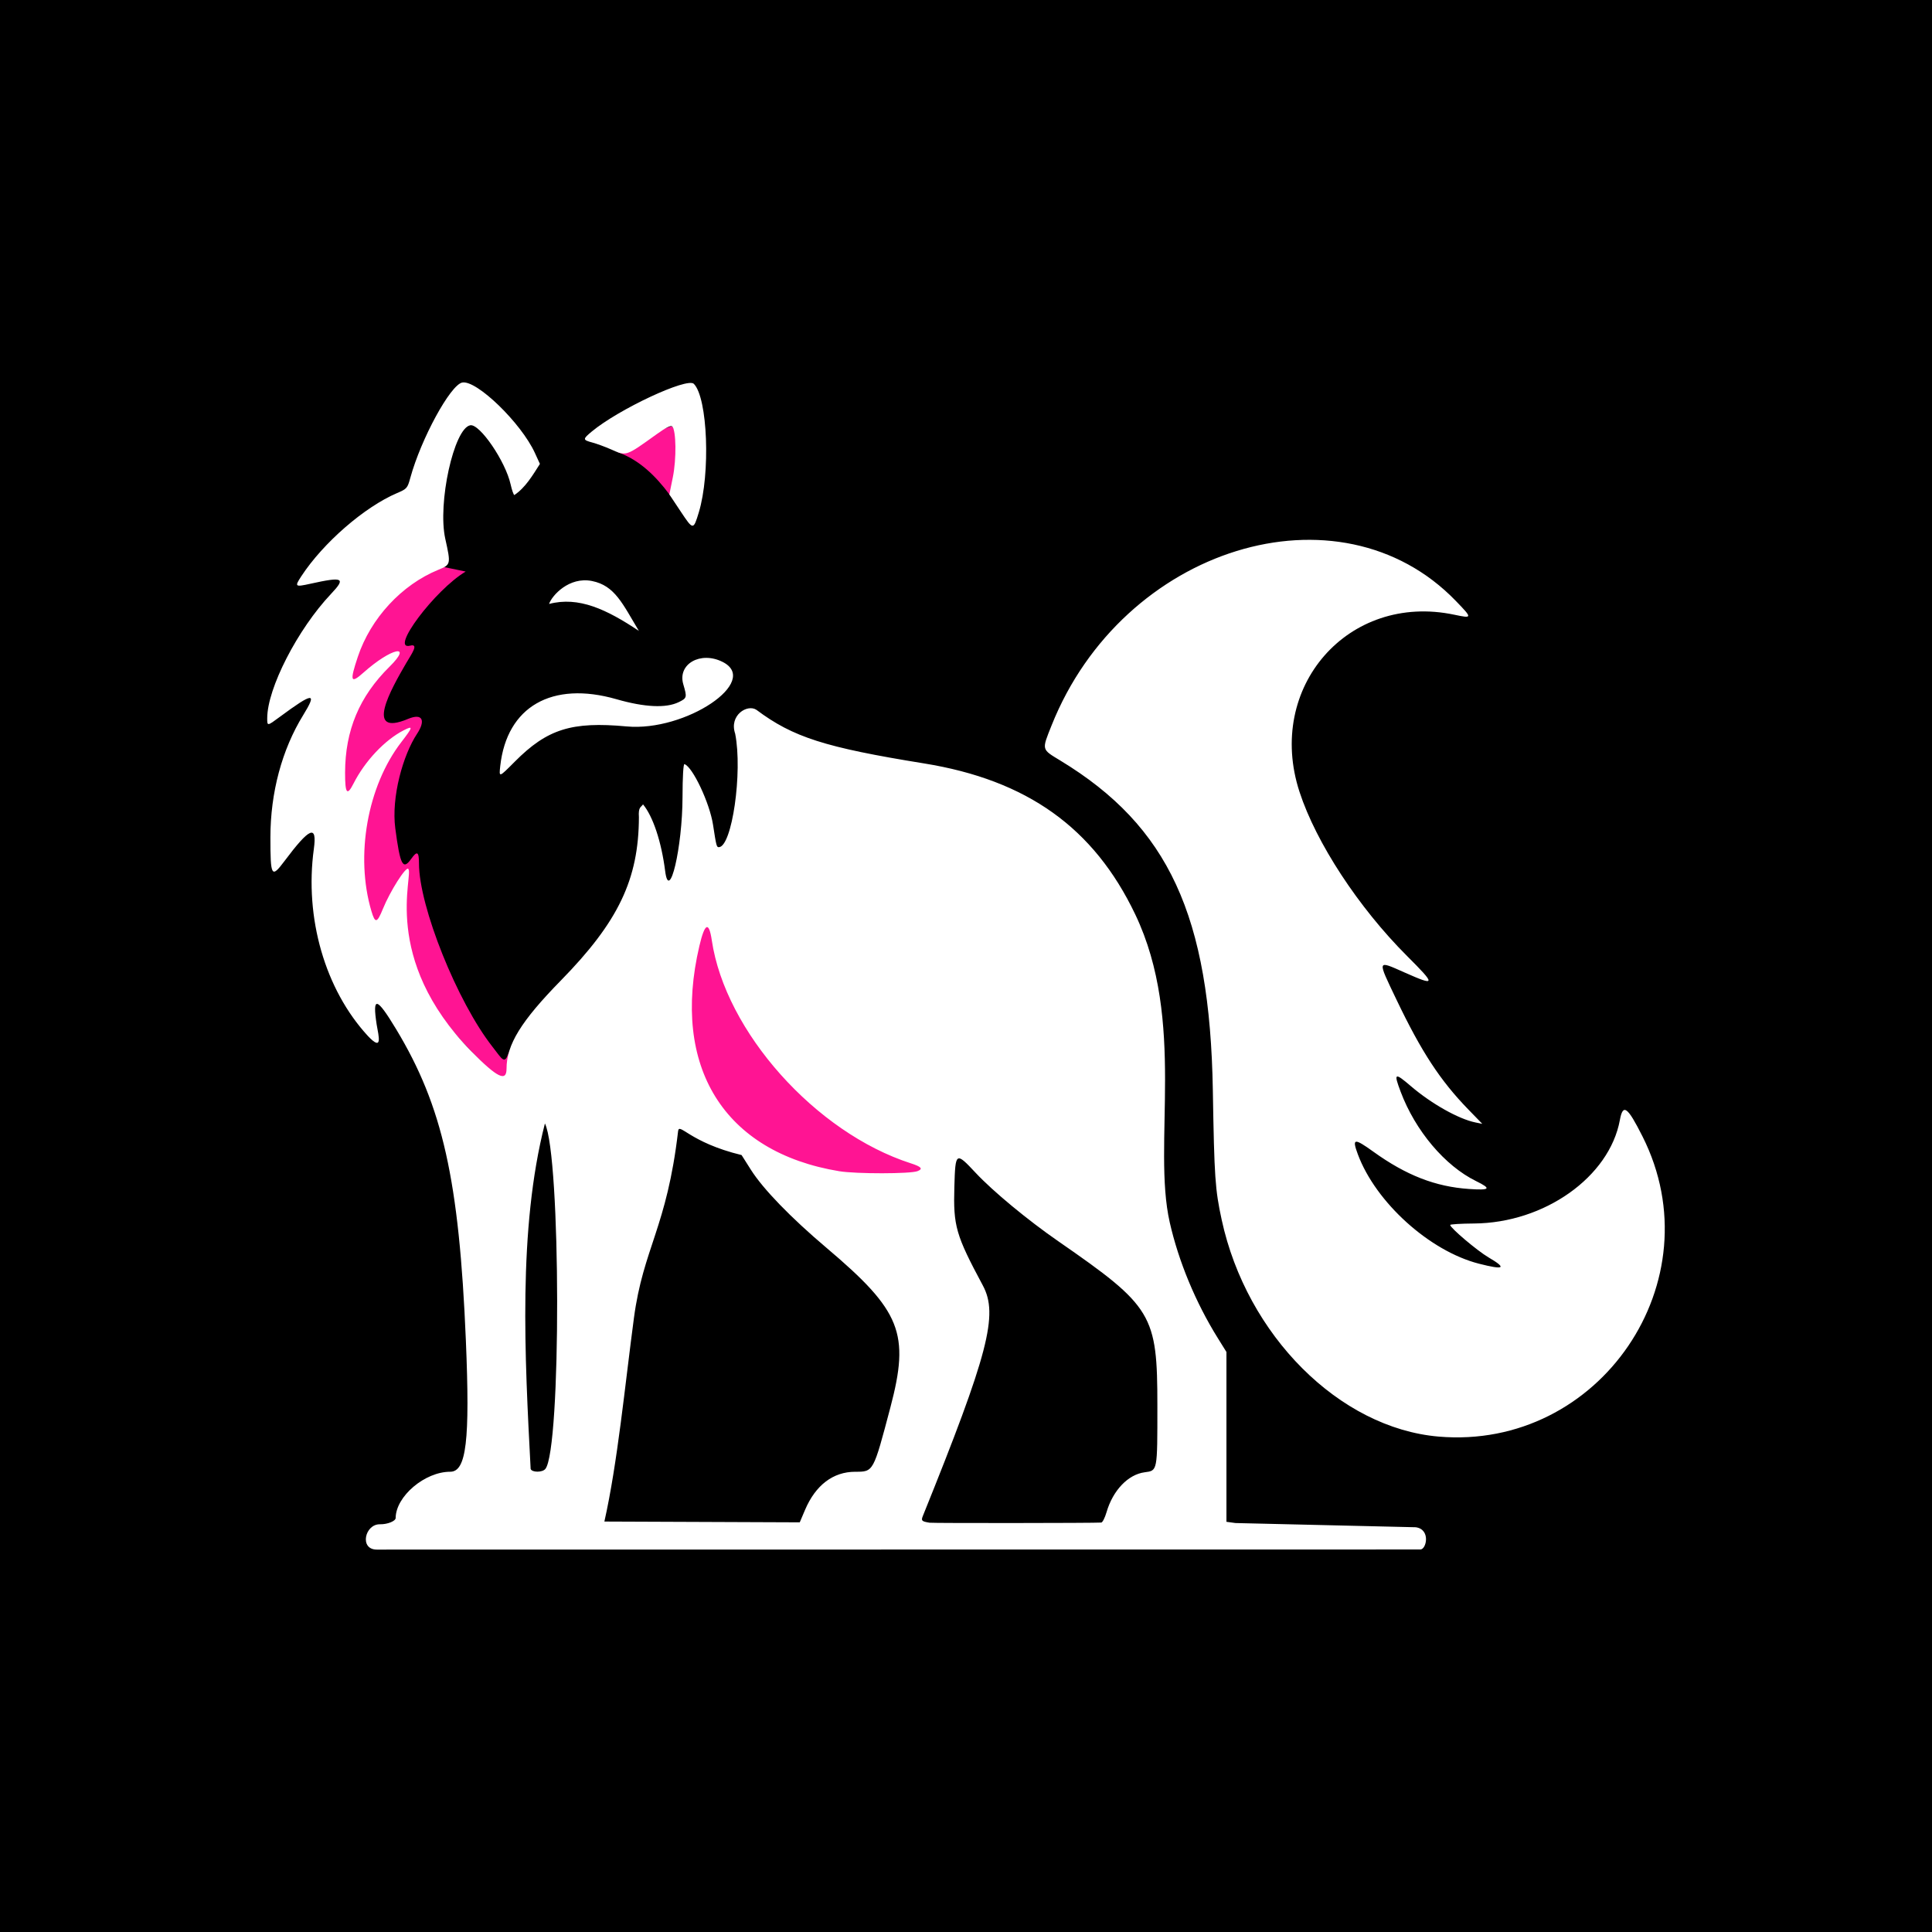
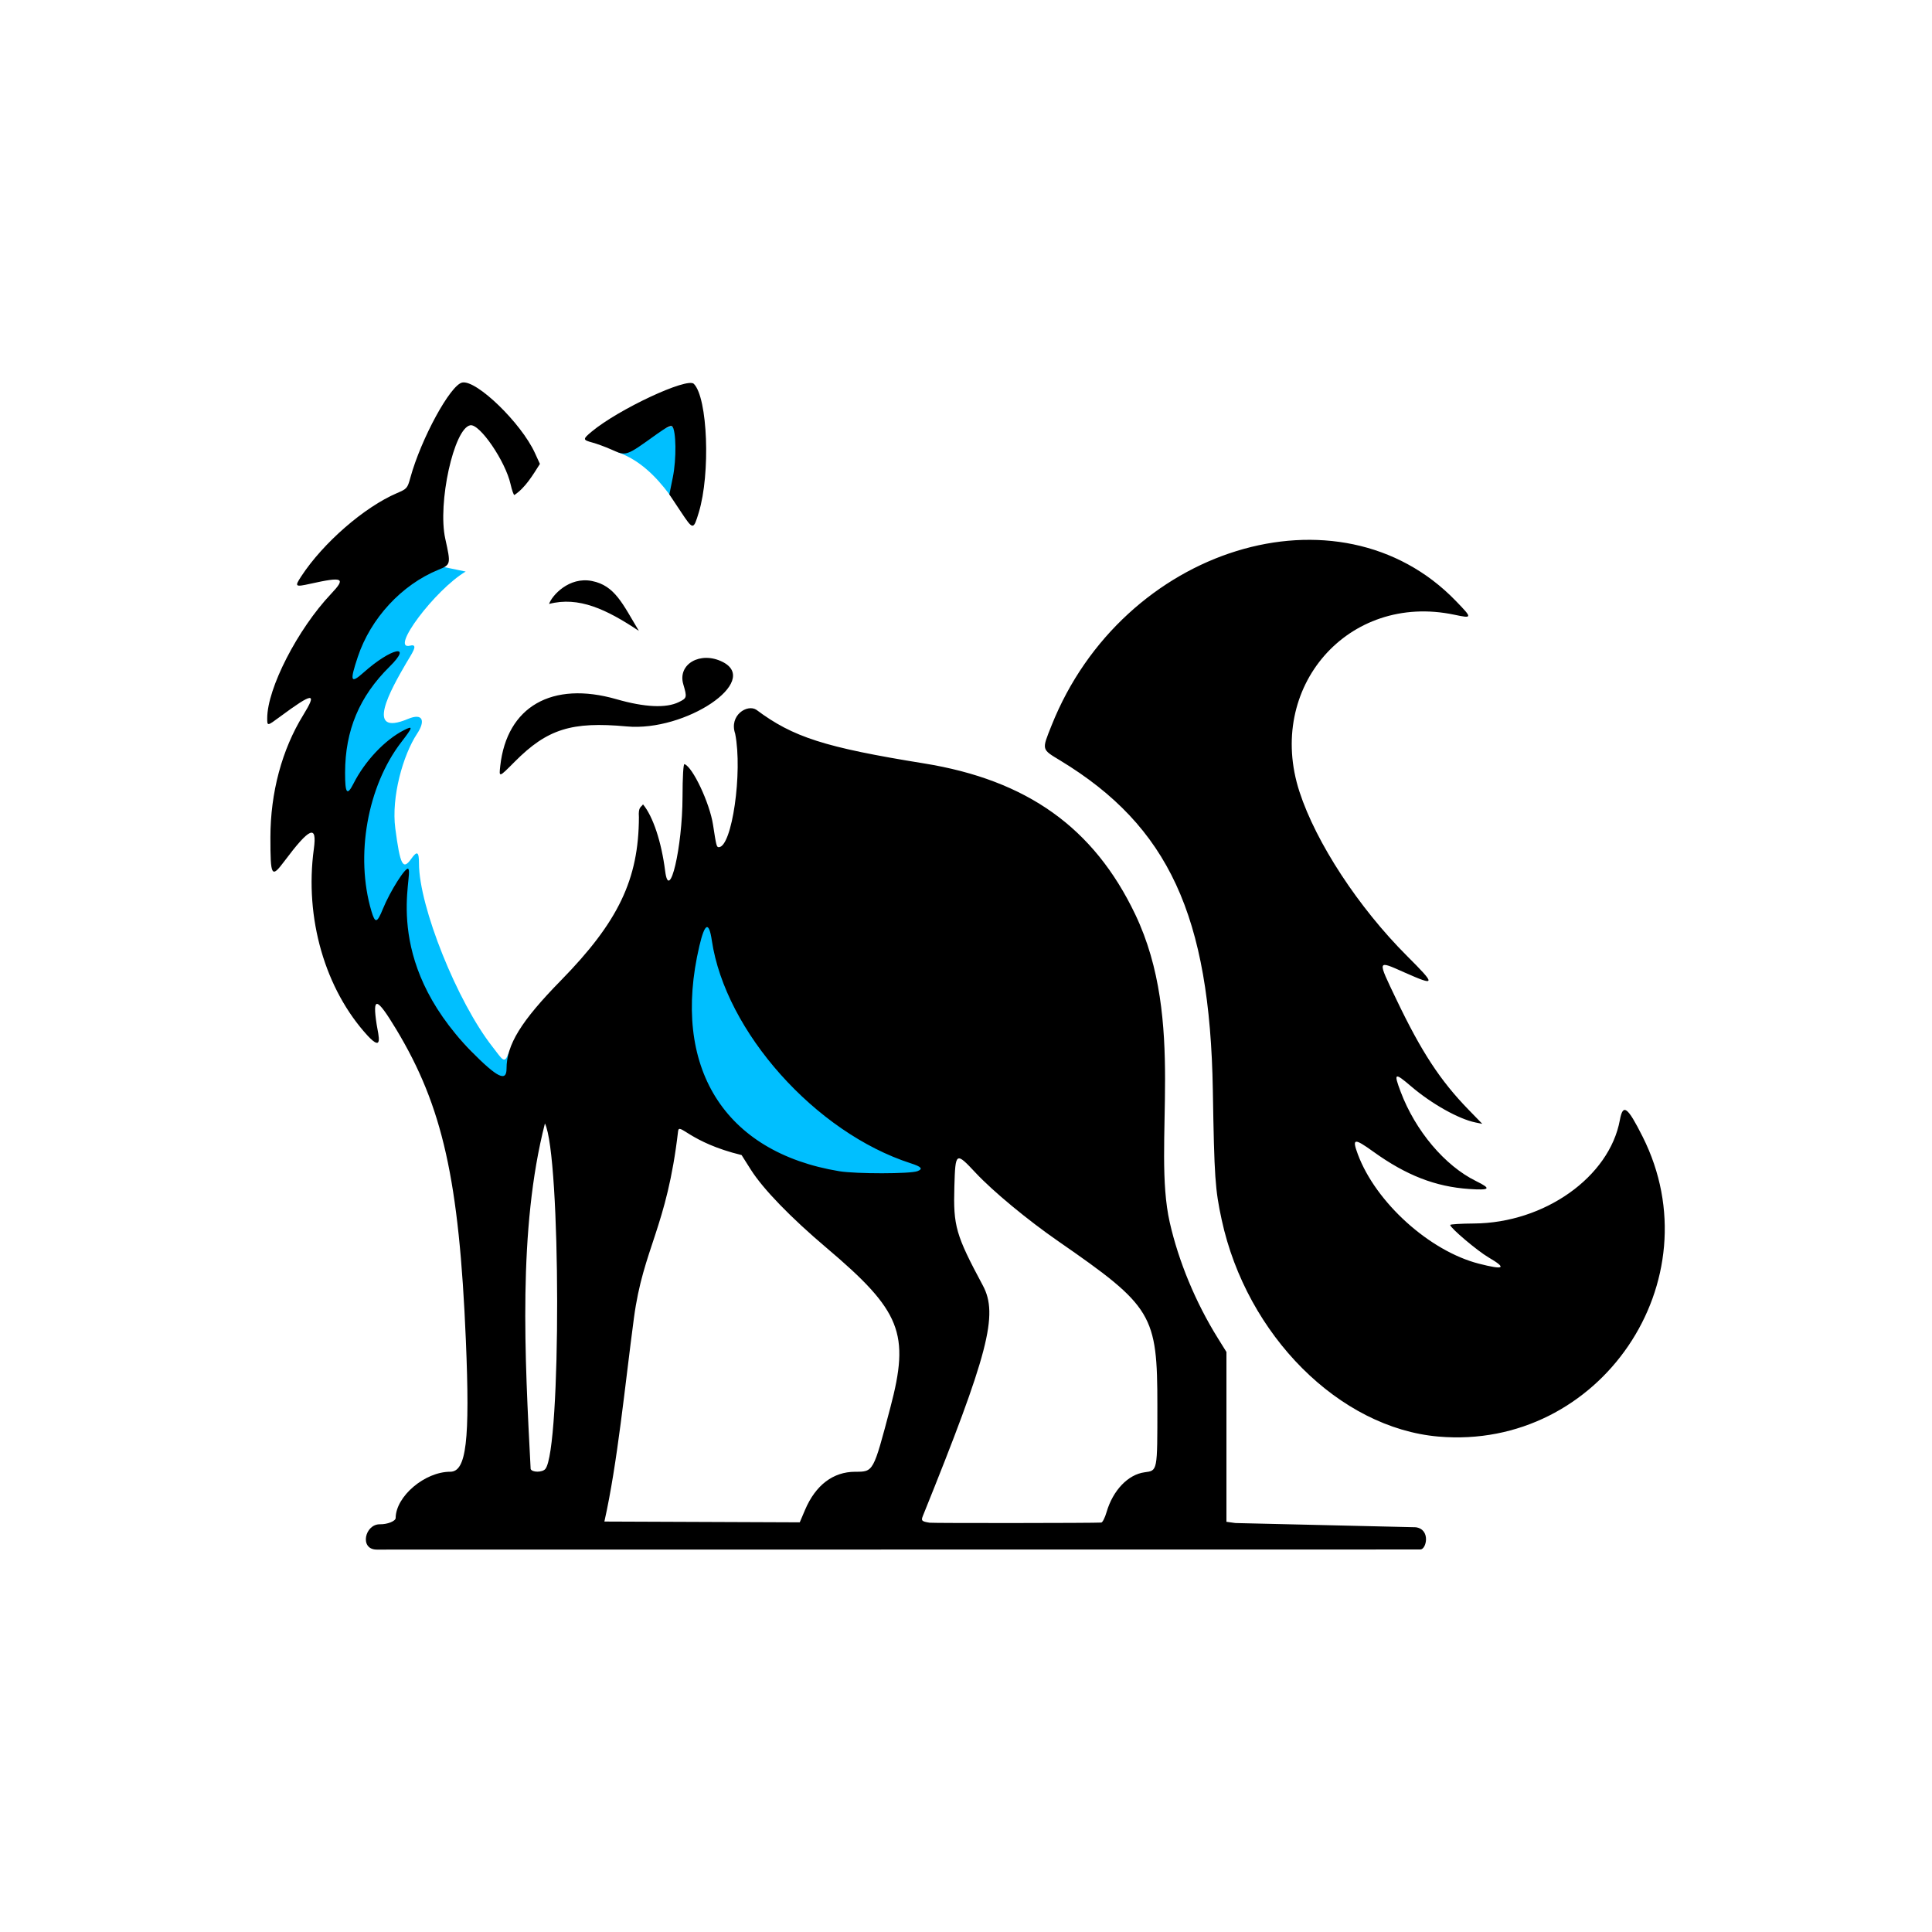
<svg xmlns="http://www.w3.org/2000/svg" version="1.1" id="svg1" width="1024px" height="1024px" viewBox="0 0 1024 1024">
  <defs id="defs1" />
  <g id="g1">
-     <rect style="fill:#000000;fill-opacity:1;fill-rule:evenodd;stroke:#d90076;stroke-width:0;stroke-linejoin:round;stroke-dashoffset:799.37;paint-order:fill markers stroke" id="rect4" width="1024" height="1024" x="0" y="0" />
+     <rect style="fill:#fff;fill-opacity:1;fill-rule:evenodd;stroke:#d90076;stroke-width:0;stroke-linejoin:round;stroke-dashoffset:799.37;paint-order:fill markers stroke" id="rect4" width="1024" height="1024" x="0" y="0" />
    <g id="g3" transform="matrix(1.03125,0,0,1.03125,-29.55443,-18.13243)">
-       <path style="fill:deeppink;fill-opacity:1" d="m 267.997,311.343 c -15.74,9.298 -39.347,40.791 -28.544,38.08 4.763,-1.195 0.656,4.364 -2.111,9.121 -7.694,13.227 -21.761,38.063 0.973,28.549 7.87,-3.294 8.997,1.121 4.741,7.547 -7.283,10.995 -13.349,32.622 -11.231,48.692 2.504,19.004 3.899,21.676 8.176,15.67 3.061,-4.298 4,-3.737 4,2.392 0,22.06 19.657,71.104 37.727,94.127 5.248,6.686 6.313,9.755 8.607,2.342 l -1.014,12.169 c 0,6.905 -5.204,1.352 -18.32,-12.03 -46.952,-47.902 -32.78,-84.692 -35.783,-87.695 -4.284,-4.284 -11.544,34.364 -15.756,20.182 -12.257,-28.259 -16.77,-15.147 -16.485,-65.239 0.273,-48.045 3.697,-59.366 6.846,-69.077 6.594,-19.791 24.278,-40.268 43.097,-47.965 z m 199.587,311.804 c -73.508,-9.946 -96.298,-57.198 -81.709,-119.388 2.787,-11.88 8.888,-13.322 10.369,-3.341 6.955,46.863 54.037,98.9 102.993,114.678 13.36,4.306 -10.572,10.903 -31.653,8.051 z M 346.499,250.134 c -4.841,-1.743 26.967,-14.067 27.657,-13.377 4.469,4.469 5.798,44.685 -1.416,34.976 -7.214,-9.708 -15.62,-17.775 -26.241,-21.599 z" id="path3" />
-       <path id="path4" style="fill:#ffffff;fill-opacity:1;fill-rule:evenodd;stroke:#d90076;stroke-width:0;stroke-linejoin:round;stroke-dashoffset:799.37;paint-order:fill markers stroke;stroke-linecap:round" d="m 310.862,327.989 c 15.191,-4.004 29.523,2.754 46.152,13.846 -8.334,-13.852 -12.298,-23.284 -24.102,-25.64 -11.804,-2.356 -20.628,7.51 -22.051,11.794 z m 445.41,474.538 c 7.811,1.032 5.54,11.473 2.354,11.428 l -536.342,0.057 c -9.035,-0.032 -6.13,-13.139 1.651,-13.011 V 801 c 3.928,0.065 8.063,-1.651 8.075,-3.225 C 232.095,786.633 246.999,774 260.059,774 c 8.291,0 10.193,-15.968 8.037,-67.5 -3.449,-82.444 -11.929,-120.309 -35.817,-159.919 -10.172,-16.867 -12.263,-17.003 -10.036,-2.464 1.051,6.133 3.298,14.216 -4.529,5.883 -21.993,-23.866 -32.605,-60.612 -27.754,-96.106 1.742,-12.745 -2.093,-11.126 -15.242,6.437 -6.534,8.727 -7.081,7.773 -7.081,-12.331 4.1e-4,-23.038 5.929,-45.157 16.852,-62.873 7.376,-11.964 5.162,-11.797 -12.038,0.909 C 165.973,390.822 166,390.819 166,386.73 c 0,-15.325 15.61,-45.738 32.809,-63.921 7.781,-8.227 6.287,-8.95 -10.706,-5.187 -7.831,1.735 -8.107,1.504 -4.599,-3.852 11.275,-17.214 32.44,-35.596 49.255,-42.778 5.041,-2.153 5.323,-2.479 6.802,-7.869 5.514,-20.09 20.611,-47.772 26.687,-48.935 7.369,-1.41 30.282,20.808 37.325,36.192 l 2.58,5.635 c -3.657,5.729 -7.393,12.155 -13.122,15.985 -0.392,0 -1.269,-2.482 -1.948,-5.516 -2.656,-11.867 -15.887,-31.224 -20.73,-30.327 -8.397,1.555 -16.879,40.105 -12.838,58.343 2.914,13.148 2.881,13.292 -3.601,15.943 -18.819,7.697 -34.763,24.942 -41.357,44.733 -4.24,12.724 -3.739,14.036 3.05,7.986 14.105,-12.572 25.582,-15.096 13.241,-2.912 -15.495,15.298 -22.79,32.692 -22.831,54.441 -0.02,10.804 1.018,12.144 4.34,5.596 5.873,-11.575 16.101,-22.419 25.823,-27.379 4.943,-2.521 4.784,-1.754 -1.261,6.092 -17.467,22.675 -23.8,58.471 -15.368,86.864 1.913,6.443 2.897,6.246 5.917,-1.186 3.666,-9.02 11.757,-21.786 13.012,-20.531 3.003,3.004 -14.433,45.95 32.519,93.853 13.117,13.382 18,15.794 18,8.889 0,-12.388 7.426,-24.453 27.937,-45.389 29.539,-30.151 39.98,-51.994 40.096,-83.881 -0.405,-5.53 1.185,-5.073 2.105,-6.629 5.133,6.171 9.476,19.243 11.382,34.26 2.111,16.638 8.867,-12.117 8.929,-38.002 0.025,-10.455 0.416,-17.127 0.993,-16.934 4.218,1.406 12.976,19.996 14.691,31.186 1.656,10.805 1.834,11.5 2.942,11.5 6.781,0 12.352,-38.572 8.428,-58.348 -3.224,-9.456 6.273,-15.358 10.934,-12.242 18.809,14.069 35.199,19.31 86.064,27.523 53.053,8.566 87.345,33.057 108.608,77.567 26.321,55.1 8.681,118.326 17.747,158.326 4.549,20.073 13.309,41.175 24.671,59.432 L 659,712.448 v 87.28 l 4.64,0.636 z M 439.7,800 l 2.722,-6.404 c 5.405,-12.717 14.41,-19.567 25.747,-19.587 9.474,-0.016 9.275,0.347 18.097,-33.01 10.094,-38.167 5.511,-49.643 -32.765,-82.031 -18.46,-15.62 -32.618,-30.24 -38.921,-40.19 l -4.777,-7.541 C 382.937,604.74 377.726,594.205 377.167,599 c -5.785,49.641 -17.892,59.958 -22.698,96 -4.625,34.685 -8.411,74.485 -15.182,104.597 z m 154.979,0.113 c 0.648,-0.062 1.868,-2.476 2.71,-5.363 3.259,-11.178 11.033,-19.326 19.525,-20.465 6.716,-0.901 6.586,-0.23 6.586,-34.188 0,-46.991 -2.382,-50.943 -51,-84.613 -15.748,-10.906 -33.507,-25.615 -42.393,-35.113 -10.221,-10.924 -10.42,-10.795 -10.943,7.09 -0.594,20.31 0.708,24.825 14.653,50.843 8.05,15.018 2.851,34.97 -30.872,118.482 -0.958,2.373 -0.565,2.758 3.483,3.406 1.721,0.275 85.346,0.201 88.25,-0.078 z M 308.936,772.577 c 8.226,-9.912 8.046,-161.058 -0.211,-177.577 -13.93,54.411 -10.339,119.978 -7.336,177.569 0.709,1.849 6.015,1.854 7.547,0.008 z M 500.25,619.493 c 2.928,-1.183 1.997,-2.253 -3.5,-4.024 -48.956,-15.777 -95.293,-67.69 -102.247,-114.553 -1.481,-9.981 -3.604,-9.037 -6.391,2.843 -14.589,62.19 12.62,106.013 71.888,115.783 8.661,1.428 36.68,1.394 40.25,-0.049 z M 768,755.926 C 717.057,751.536 669.42,703.907 656.556,644.5 c -3.382,-15.618 -3.795,-21.662 -4.547,-66.5 -1.506,-89.775 -22.759,-135.75 -78.359,-169.506 -9.789,-5.943 -9.621,-5.277 -4.546,-18.02 36.55,-91.763 147.845,-126.071 207.781,-64.051 8.642,8.943 8.627,9.078 -0.801,7.095 -54.474,-11.459 -97.07,37.318 -79.525,91.064 8.536,26.151 30.336,59.425 55.237,84.313 15,14.992 14.903,15.656 -1.234,8.51 -14.331,-6.347 -14.157,-6.929 -4.179,13.948 12.808,26.799 22.477,41.571 36.979,56.495 L 790.5,595.194 787,594.485 c -8.635,-1.748 -22.592,-9.589 -33.171,-18.636 -8.434,-7.213 -8.969,-6.924 -5.289,2.853 7.555,20.071 22.746,38.064 38.772,45.924 8.012,3.93 7.263,4.781 -3.562,4.049 -17.34,-1.173 -32.349,-7.017 -49.25,-19.176 -9.928,-7.142 -11.054,-6.95 -7.961,1.359 9.212,24.746 36.869,49.724 62.241,56.213 13.041,3.335 14.513,2.378 4.95,-3.219 -5.777,-3.381 -19.732,-15.187 -19.73,-16.692 5e-4,-0.364 5.513,-0.701 12.25,-0.749 36.198,-0.258 69.578,-23.934 74.953,-53.163 1.588,-8.637 3.891,-6.964 11.666,8.476 C 910.214,675.886 850.92,763.073 768,755.926 Z M 285.772,411.25 c 3.383,-30.512 26.578,-43.832 59.728,-34.299 14.514,4.173 25.477,4.684 32.018,1.492 4.229,-2.064 4.314,-2.402 2.324,-9.171 -3.056,-10.391 8.826,-17.181 20.158,-11.52 19.805,9.894 -18.951,35.992 -49.279,33.185 -28.279,-2.618 -40.814,1.333 -57.503,18.122 -8.201,8.25 -8.114,8.224 -7.445,2.192 z m 92.702,-130.832 -5.796,-8.711 1.802,-8.878 c 1.895,-9.337 1.713,-24.036 -0.324,-26.072 -0.69,-0.69 -3.213,0.558 -7.837,3.877 -16.212,11.635 -15.64,11.442 -23.545,7.946 -3.011,-1.332 -7.342,-2.924 -9.624,-3.539 -5.072,-1.366 -5.092,-1.729 -0.32,-5.689 13.844,-11.489 49.007,-27.915 52.43,-24.492 7.13,7.13 8.627,46.166 2.536,66.141 -2.782,9.124 -2.866,9.118 -9.321,-0.582 z" />
+       <path style="fill:deepskyblue;fill-opacity:1" d="m 267.997,311.343 c -15.74,9.298 -39.347,40.791 -28.544,38.08 4.763,-1.195 0.656,4.364 -2.111,9.121 -7.694,13.227 -21.761,38.063 0.973,28.549 7.87,-3.294 8.997,1.121 4.741,7.547 -7.283,10.995 -13.349,32.622 -11.231,48.692 2.504,19.004 3.899,21.676 8.176,15.67 3.061,-4.298 4,-3.737 4,2.392 0,22.06 19.657,71.104 37.727,94.127 5.248,6.686 6.313,9.755 8.607,2.342 l -1.014,12.169 c 0,6.905 -5.204,1.352 -18.32,-12.03 -46.952,-47.902 -32.78,-84.692 -35.783,-87.695 -4.284,-4.284 -11.544,34.364 -15.756,20.182 -12.257,-28.259 -16.77,-15.147 -16.485,-65.239 0.273,-48.045 3.697,-59.366 6.846,-69.077 6.594,-19.791 24.278,-40.268 43.097,-47.965 z m 199.587,311.804 c -73.508,-9.946 -96.298,-57.198 -81.709,-119.388 2.787,-11.88 8.888,-13.322 10.369,-3.341 6.955,46.863 54.037,98.9 102.993,114.678 13.36,4.306 -10.572,10.903 -31.653,8.051 z M 346.499,250.134 c -4.841,-1.743 26.967,-14.067 27.657,-13.377 4.469,4.469 5.798,44.685 -1.416,34.976 -7.214,-9.708 -15.62,-17.775 -26.241,-21.599 z" id="path3" />
+       <path id="path4" style="fill:#000;fill-opacity:1;fill-rule:evenodd;stroke:#d90076;stroke-width:0;stroke-linejoin:round;stroke-dashoffset:799.37;paint-order:fill markers stroke;stroke-linecap:round" d="m 310.862,327.989 c 15.191,-4.004 29.523,2.754 46.152,13.846 -8.334,-13.852 -12.298,-23.284 -24.102,-25.64 -11.804,-2.356 -20.628,7.51 -22.051,11.794 z m 445.41,474.538 c 7.811,1.032 5.54,11.473 2.354,11.428 l -536.342,0.057 c -9.035,-0.032 -6.13,-13.139 1.651,-13.011 V 801 c 3.928,0.065 8.063,-1.651 8.075,-3.225 C 232.095,786.633 246.999,774 260.059,774 c 8.291,0 10.193,-15.968 8.037,-67.5 -3.449,-82.444 -11.929,-120.309 -35.817,-159.919 -10.172,-16.867 -12.263,-17.003 -10.036,-2.464 1.051,6.133 3.298,14.216 -4.529,5.883 -21.993,-23.866 -32.605,-60.612 -27.754,-96.106 1.742,-12.745 -2.093,-11.126 -15.242,6.437 -6.534,8.727 -7.081,7.773 -7.081,-12.331 4.1e-4,-23.038 5.929,-45.157 16.852,-62.873 7.376,-11.964 5.162,-11.797 -12.038,0.909 C 165.973,390.822 166,390.819 166,386.73 c 0,-15.325 15.61,-45.738 32.809,-63.921 7.781,-8.227 6.287,-8.95 -10.706,-5.187 -7.831,1.735 -8.107,1.504 -4.599,-3.852 11.275,-17.214 32.44,-35.596 49.255,-42.778 5.041,-2.153 5.323,-2.479 6.802,-7.869 5.514,-20.09 20.611,-47.772 26.687,-48.935 7.369,-1.41 30.282,20.808 37.325,36.192 l 2.58,5.635 c -3.657,5.729 -7.393,12.155 -13.122,15.985 -0.392,0 -1.269,-2.482 -1.948,-5.516 -2.656,-11.867 -15.887,-31.224 -20.73,-30.327 -8.397,1.555 -16.879,40.105 -12.838,58.343 2.914,13.148 2.881,13.292 -3.601,15.943 -18.819,7.697 -34.763,24.942 -41.357,44.733 -4.24,12.724 -3.739,14.036 3.05,7.986 14.105,-12.572 25.582,-15.096 13.241,-2.912 -15.495,15.298 -22.79,32.692 -22.831,54.441 -0.02,10.804 1.018,12.144 4.34,5.596 5.873,-11.575 16.101,-22.419 25.823,-27.379 4.943,-2.521 4.784,-1.754 -1.261,6.092 -17.467,22.675 -23.8,58.471 -15.368,86.864 1.913,6.443 2.897,6.246 5.917,-1.186 3.666,-9.02 11.757,-21.786 13.012,-20.531 3.003,3.004 -14.433,45.95 32.519,93.853 13.117,13.382 18,15.794 18,8.889 0,-12.388 7.426,-24.453 27.937,-45.389 29.539,-30.151 39.98,-51.994 40.096,-83.881 -0.405,-5.53 1.185,-5.073 2.105,-6.629 5.133,6.171 9.476,19.243 11.382,34.26 2.111,16.638 8.867,-12.117 8.929,-38.002 0.025,-10.455 0.416,-17.127 0.993,-16.934 4.218,1.406 12.976,19.996 14.691,31.186 1.656,10.805 1.834,11.5 2.942,11.5 6.781,0 12.352,-38.572 8.428,-58.348 -3.224,-9.456 6.273,-15.358 10.934,-12.242 18.809,14.069 35.199,19.31 86.064,27.523 53.053,8.566 87.345,33.057 108.608,77.567 26.321,55.1 8.681,118.326 17.747,158.326 4.549,20.073 13.309,41.175 24.671,59.432 L 659,712.448 v 87.28 l 4.64,0.636 z M 439.7,800 l 2.722,-6.404 c 5.405,-12.717 14.41,-19.567 25.747,-19.587 9.474,-0.016 9.275,0.347 18.097,-33.01 10.094,-38.167 5.511,-49.643 -32.765,-82.031 -18.46,-15.62 -32.618,-30.24 -38.921,-40.19 l -4.777,-7.541 C 382.937,604.74 377.726,594.205 377.167,599 c -5.785,49.641 -17.892,59.958 -22.698,96 -4.625,34.685 -8.411,74.485 -15.182,104.597 z m 154.979,0.113 c 0.648,-0.062 1.868,-2.476 2.71,-5.363 3.259,-11.178 11.033,-19.326 19.525,-20.465 6.716,-0.901 6.586,-0.23 6.586,-34.188 0,-46.991 -2.382,-50.943 -51,-84.613 -15.748,-10.906 -33.507,-25.615 -42.393,-35.113 -10.221,-10.924 -10.42,-10.795 -10.943,7.09 -0.594,20.31 0.708,24.825 14.653,50.843 8.05,15.018 2.851,34.97 -30.872,118.482 -0.958,2.373 -0.565,2.758 3.483,3.406 1.721,0.275 85.346,0.201 88.25,-0.078 z M 308.936,772.577 c 8.226,-9.912 8.046,-161.058 -0.211,-177.577 -13.93,54.411 -10.339,119.978 -7.336,177.569 0.709,1.849 6.015,1.854 7.547,0.008 z M 500.25,619.493 c 2.928,-1.183 1.997,-2.253 -3.5,-4.024 -48.956,-15.777 -95.293,-67.69 -102.247,-114.553 -1.481,-9.981 -3.604,-9.037 -6.391,2.843 -14.589,62.19 12.62,106.013 71.888,115.783 8.661,1.428 36.68,1.394 40.25,-0.049 z M 768,755.926 C 717.057,751.536 669.42,703.907 656.556,644.5 c -3.382,-15.618 -3.795,-21.662 -4.547,-66.5 -1.506,-89.775 -22.759,-135.75 -78.359,-169.506 -9.789,-5.943 -9.621,-5.277 -4.546,-18.02 36.55,-91.763 147.845,-126.071 207.781,-64.051 8.642,8.943 8.627,9.078 -0.801,7.095 -54.474,-11.459 -97.07,37.318 -79.525,91.064 8.536,26.151 30.336,59.425 55.237,84.313 15,14.992 14.903,15.656 -1.234,8.51 -14.331,-6.347 -14.157,-6.929 -4.179,13.948 12.808,26.799 22.477,41.571 36.979,56.495 L 790.5,595.194 787,594.485 c -8.635,-1.748 -22.592,-9.589 -33.171,-18.636 -8.434,-7.213 -8.969,-6.924 -5.289,2.853 7.555,20.071 22.746,38.064 38.772,45.924 8.012,3.93 7.263,4.781 -3.562,4.049 -17.34,-1.173 -32.349,-7.017 -49.25,-19.176 -9.928,-7.142 -11.054,-6.95 -7.961,1.359 9.212,24.746 36.869,49.724 62.241,56.213 13.041,3.335 14.513,2.378 4.95,-3.219 -5.777,-3.381 -19.732,-15.187 -19.73,-16.692 5e-4,-0.364 5.513,-0.701 12.25,-0.749 36.198,-0.258 69.578,-23.934 74.953,-53.163 1.588,-8.637 3.891,-6.964 11.666,8.476 C 910.214,675.886 850.92,763.073 768,755.926 Z M 285.772,411.25 c 3.383,-30.512 26.578,-43.832 59.728,-34.299 14.514,4.173 25.477,4.684 32.018,1.492 4.229,-2.064 4.314,-2.402 2.324,-9.171 -3.056,-10.391 8.826,-17.181 20.158,-11.52 19.805,9.894 -18.951,35.992 -49.279,33.185 -28.279,-2.618 -40.814,1.333 -57.503,18.122 -8.201,8.25 -8.114,8.224 -7.445,2.192 z m 92.702,-130.832 -5.796,-8.711 1.802,-8.878 c 1.895,-9.337 1.713,-24.036 -0.324,-26.072 -0.69,-0.69 -3.213,0.558 -7.837,3.877 -16.212,11.635 -15.64,11.442 -23.545,7.946 -3.011,-1.332 -7.342,-2.924 -9.624,-3.539 -5.072,-1.366 -5.092,-1.729 -0.32,-5.689 13.844,-11.489 49.007,-27.915 52.43,-24.492 7.13,7.13 8.627,46.166 2.536,66.141 -2.782,9.124 -2.866,9.118 -9.321,-0.582 z" />
    </g>
  </g>
</svg>
